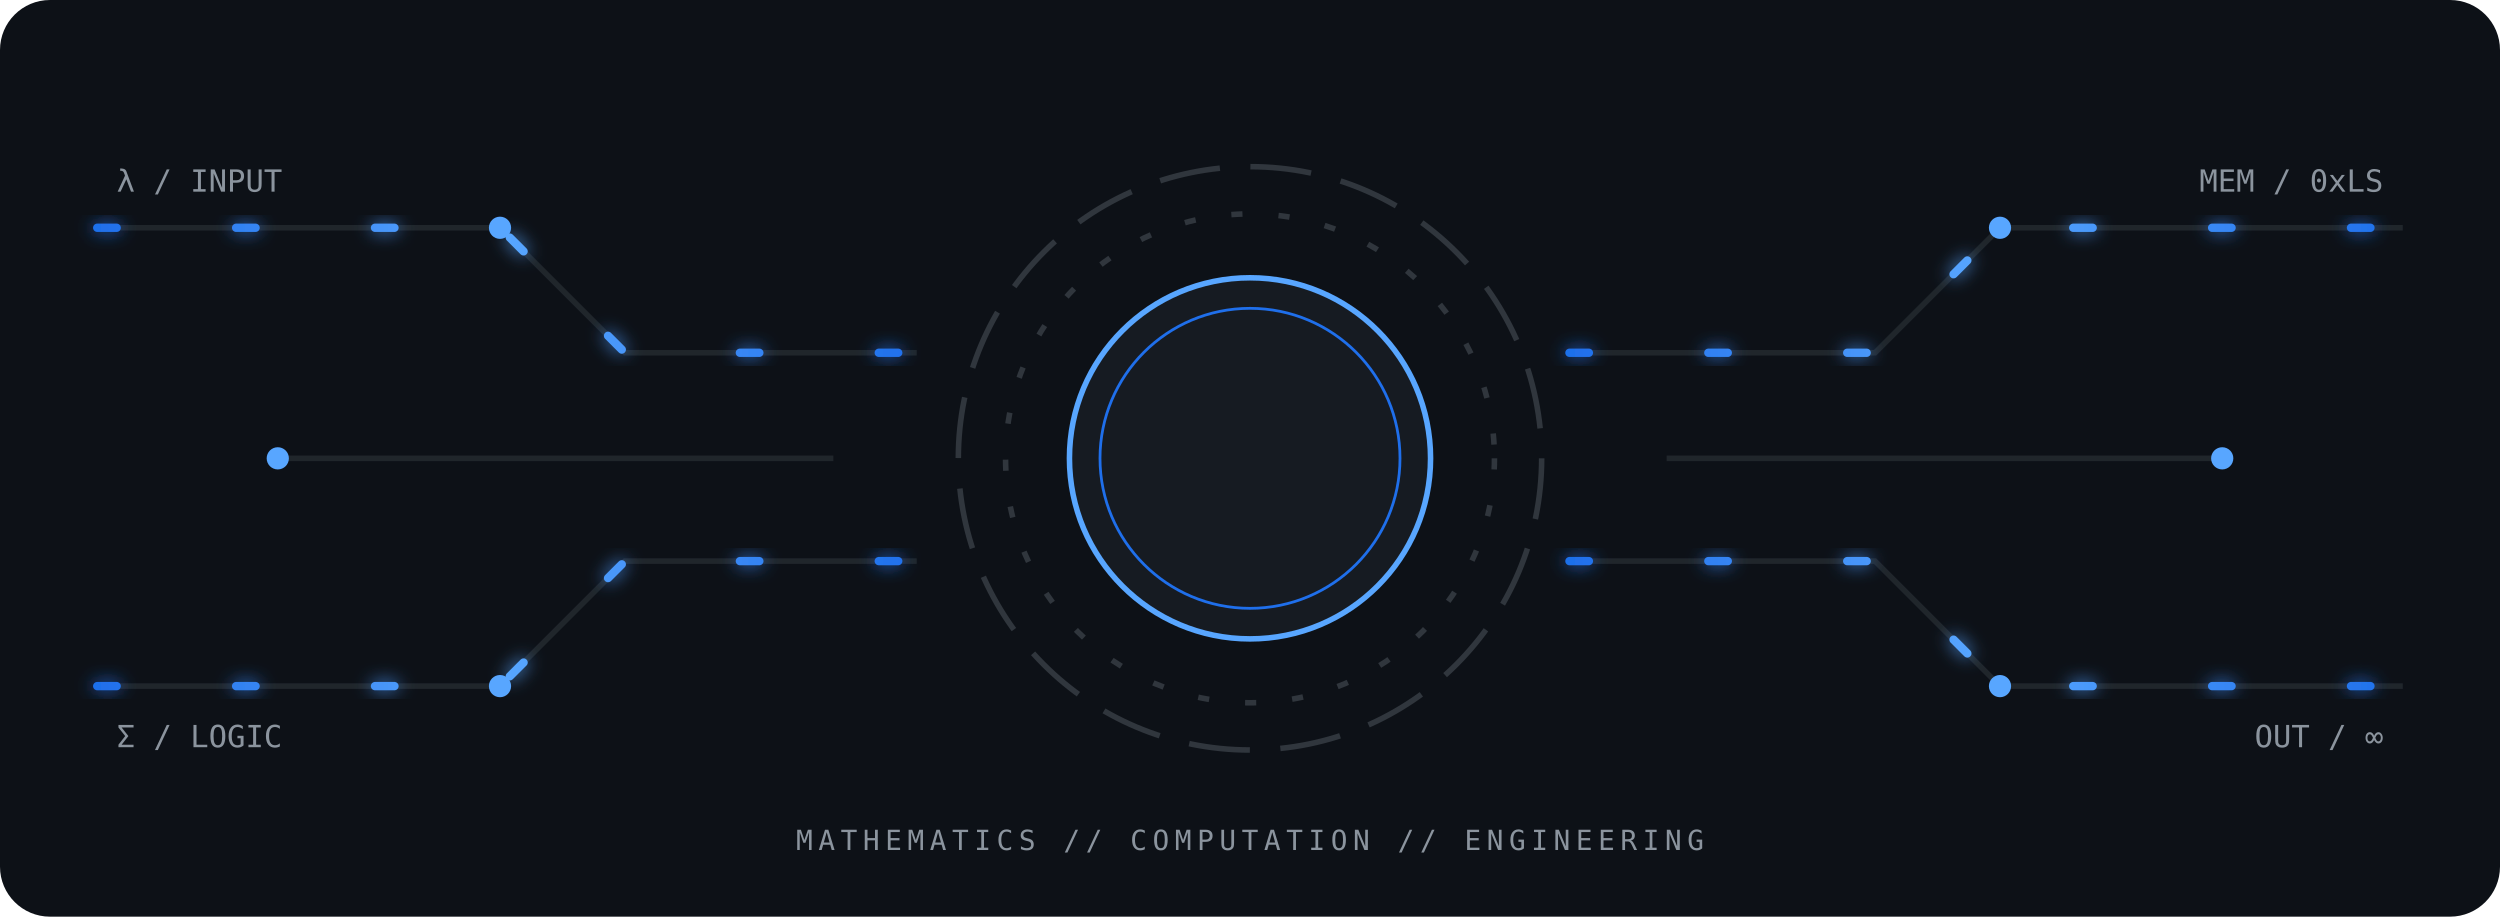
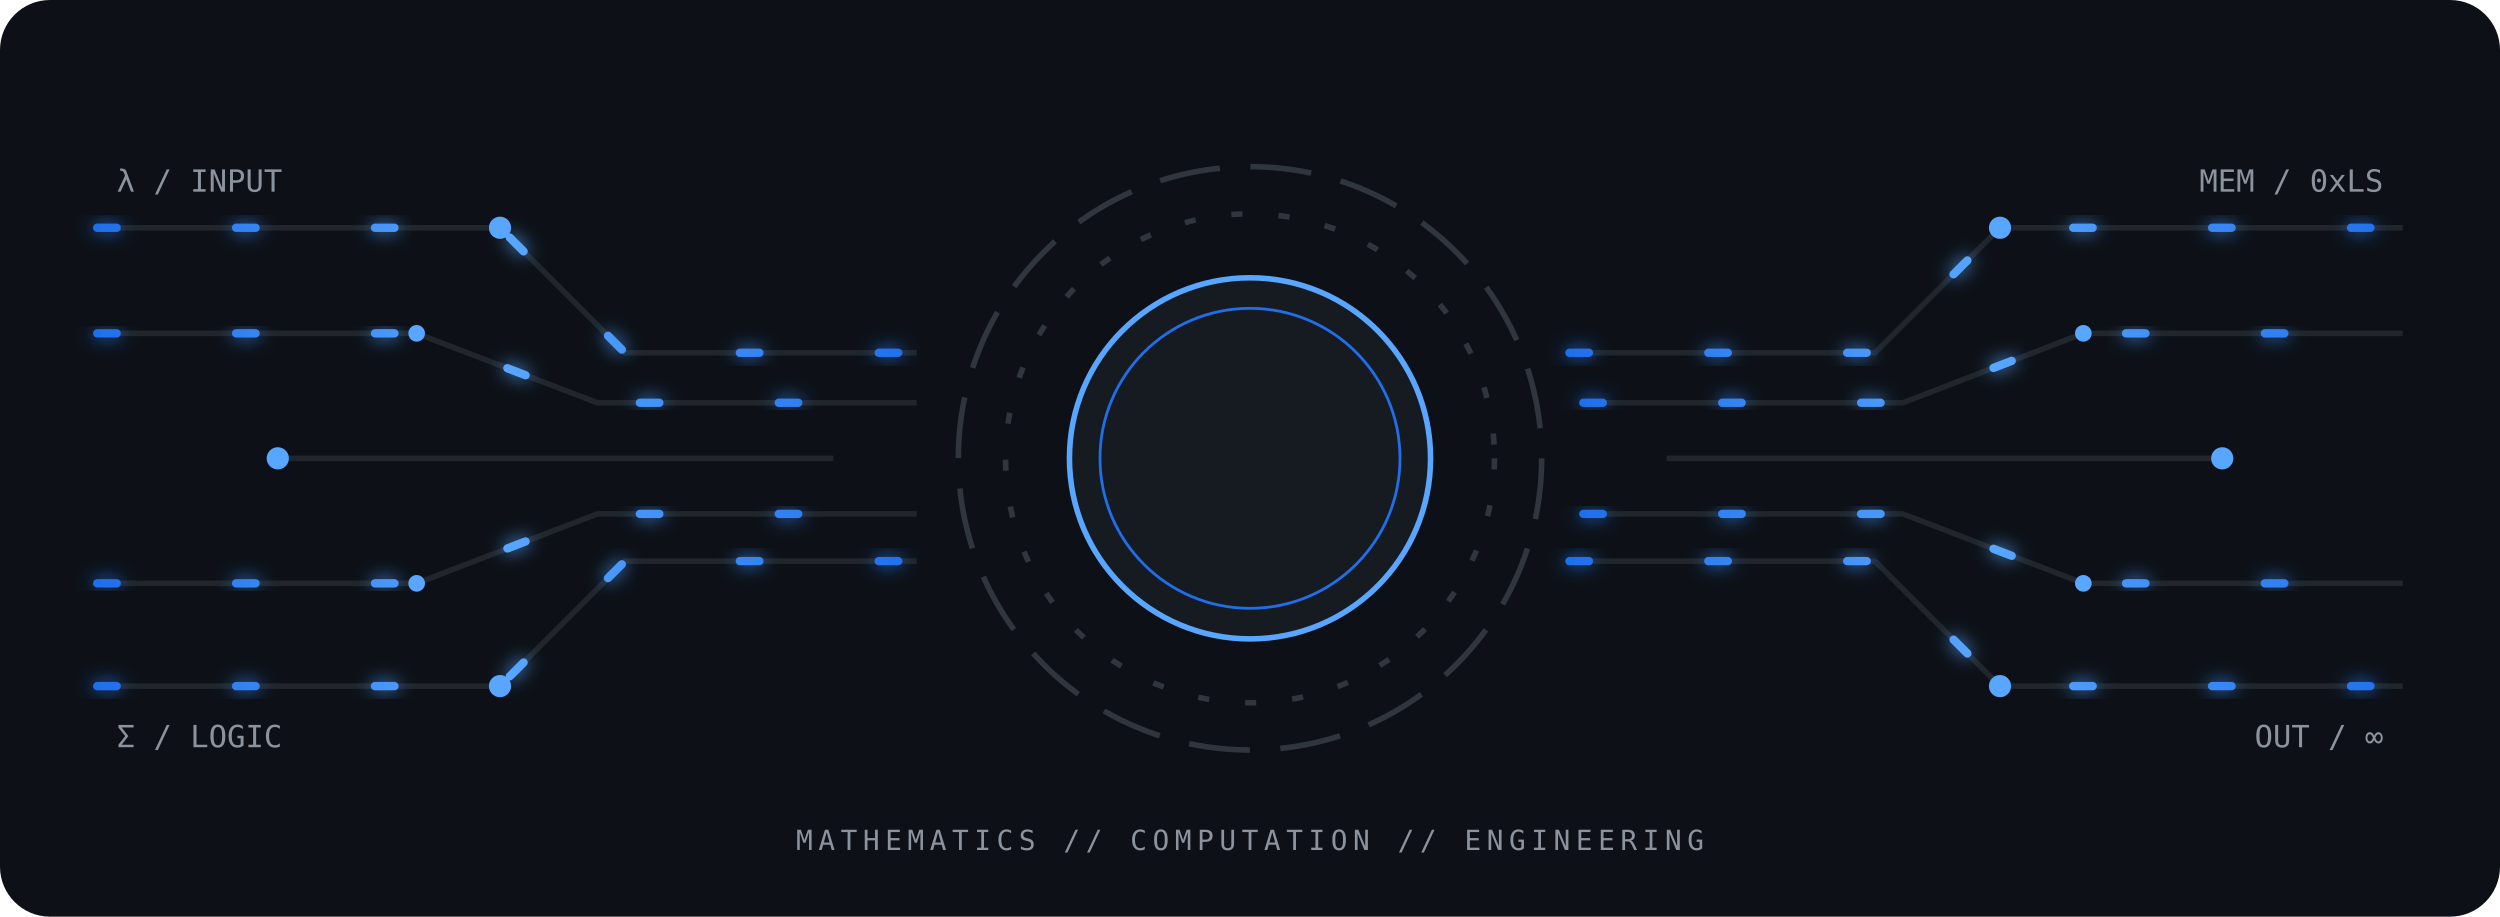
<svg xmlns="http://www.w3.org/2000/svg" width="900" height="330" viewBox="0 0 900 330">
  <defs>
    <linearGradient id="line" x1="0" x2="1">
      <stop stop-color="#1f6feb" />
      <stop offset=".5" stop-color="#58a6ff" />
      <stop offset="1" stop-color="#1f6feb" />
    </linearGradient>
    <filter id="glow">
      <feGaussianBlur stdDeviation="3" result="b" />
      <feMerge>
        <feMergeNode in="b" />
        <feMergeNode in="SourceGraphic" />
      </feMerge>
    </filter>
  </defs>
  <style>
 text{font-family:ui-monospace,SFMono-Regular,Consolas,monospace}
 .wire{fill:none;stroke:#30363d;stroke-width:2}
 .signal{fill:none;stroke:url(#line);stroke-width:3;stroke-linecap:round;stroke-dasharray:7 43;filter:url(#glow)}
 .ring{fill:none;stroke:#30363d;stroke-width:2;transform-origin:450px 165px;animation:spin 18s linear infinite}
 .ring2{animation-direction:reverse;animation-duration:12s}
 .pulse{animation:pulse 2s ease-in-out infinite}
 .blink{animation:blink 1.3s steps(2,end) infinite}}
 @keyframes spin{to{transform:rotate(360deg)}}
 @keyframes pulse{50%{opacity:.35}}
 @keyframes blink{50%{opacity:.15}}
 @media(prefers-reduced-motion:reduce){*{animation:none!important}}
</style>
  <rect width="900" height="330" rx="18" fill="#0d1117" />
  <g opacity=".55">
    <path class="wire" d="M35 82H180L225 127H330" />
    <path class="wire" d="M35 247H180L225 202H330" />
    <path class="wire" d="M565 127H675L720 82H865" />
    <path class="wire" d="M565 202H675L720 247H865" />
    <path class="wire" d="M100 165H300" />
+     <path class="wire" d="M35 120H150L215 145H330" />
+     <path class="wire" d="M35 210H150L215 185H330" />
    <path class="wire" d="M600 165H800" />
+     <path class="wire" d="M570 145H685L750 120H865" />
+     <path class="wire" d="M570 185H685L750 210H865" />
  </g>
  <g>
    <path class="signal" d="M35 82H180L225 127H330">
      <animate attributeName="stroke-dashoffset" from="0" to="-300" dur="0.32s" repeatCount="indefinite" />
    </path>
    <path class="signal" d="M35 247H180L225 202H330">
      <animate attributeName="stroke-dashoffset" from="0" to="-300" dur="0.42s" repeatCount="indefinite" />
    </path>
    <path class="signal" d="M565 127H675L720 82H865">
      <animate attributeName="stroke-dashoffset" from="0" to="-300" dur="0.22s" repeatCount="indefinite" />
    </path>
    <path class="signal" d="M565 202H675L720 247H865">
      <animate attributeName="stroke-dashoffset" from="0" to="-300" dur="0.42s" repeatCount="indefinite" />
    </path>
    <path class="signal" d="M100 165H300">
      <animate attributeName="stroke-dashoffset" from="0" to="-300" dur="0.22s" repeatCount="indefinite" />
    </path>
    <path class="signal" d="M600 165H800">
      <animate attributeName="stroke-dashoffset" from="0" to="-300" dur="0.32s" repeatCount="indefinite" />
    </path>
+     <path class="signal" d="M35 120H150L215 145H330">
+       <animate attributeName="stroke-dashoffset" from="0" to="-300" dur="0.28s" repeatCount="indefinite" />
+     </path>
+     <path class="signal" d="M35 210H150L215 185H330">
+       <animate attributeName="stroke-dashoffset" from="0" to="-300" dur="0.36s" repeatCount="indefinite" />
+     </path>
+     <path class="signal" d="M570 145H685L750 120H865">
+       <animate attributeName="stroke-dashoffset" from="0" to="-300" dur="0.26s" repeatCount="indefinite" />
+     </path>
+     <path class="signal" d="M570 185H685L750 210H865">
+       <animate attributeName="stroke-dashoffset" from="0" to="-300" dur="0.34s" repeatCount="indefinite" />
+     </path>
  </g>
  <circle class="ring" cx="450" cy="165" r="105" stroke-dasharray="22 11" />
  <circle class="ring ring2" cx="450" cy="165" r="88" stroke-dasharray="4 13" />
  <circle cx="450" cy="165" r="65" fill="#161b22" stroke="#58a6ff" stroke-width="2" />
  <circle class="pulse" cx="450" cy="165" r="54" fill="none" stroke="#1f6feb" />
  <g fill="#8b949e" font-size="11">
    <text x="42" y="69">λ / INPUT</text>
    <text x="42" y="269">Σ / LOGIC</text>
    <text x="858" y="69" text-anchor="end">MEM / 0xLS</text>
    <text x="858" y="269" text-anchor="end">OUT / ∞</text>
  </g>
  <g fill="#58a6ff">
    <circle cx="180" cy="82" r="4" class="blink" />
    <circle cx="180" cy="247" r="4" class="pulse" />
    <circle cx="720" cy="82" r="4" class="pulse" />
    <circle cx="720" cy="247" r="4" class="blink" />
    <circle cx="100" cy="165" r="4" />
    <circle cx="800" cy="165" r="4" />
+     <circle cx="150" cy="120" r="3" />
+     <circle cx="150" cy="210" r="3" />
+     <circle cx="750" cy="120" r="3" />
+     <circle cx="750" cy="210" r="3" />
  </g>
  <text x="450" y="306" text-anchor="middle" fill="#8b949e" font-size="10" letter-spacing="2">MATHEMATICS // COMPUTATION // ENGINEERING</text>
</svg>
